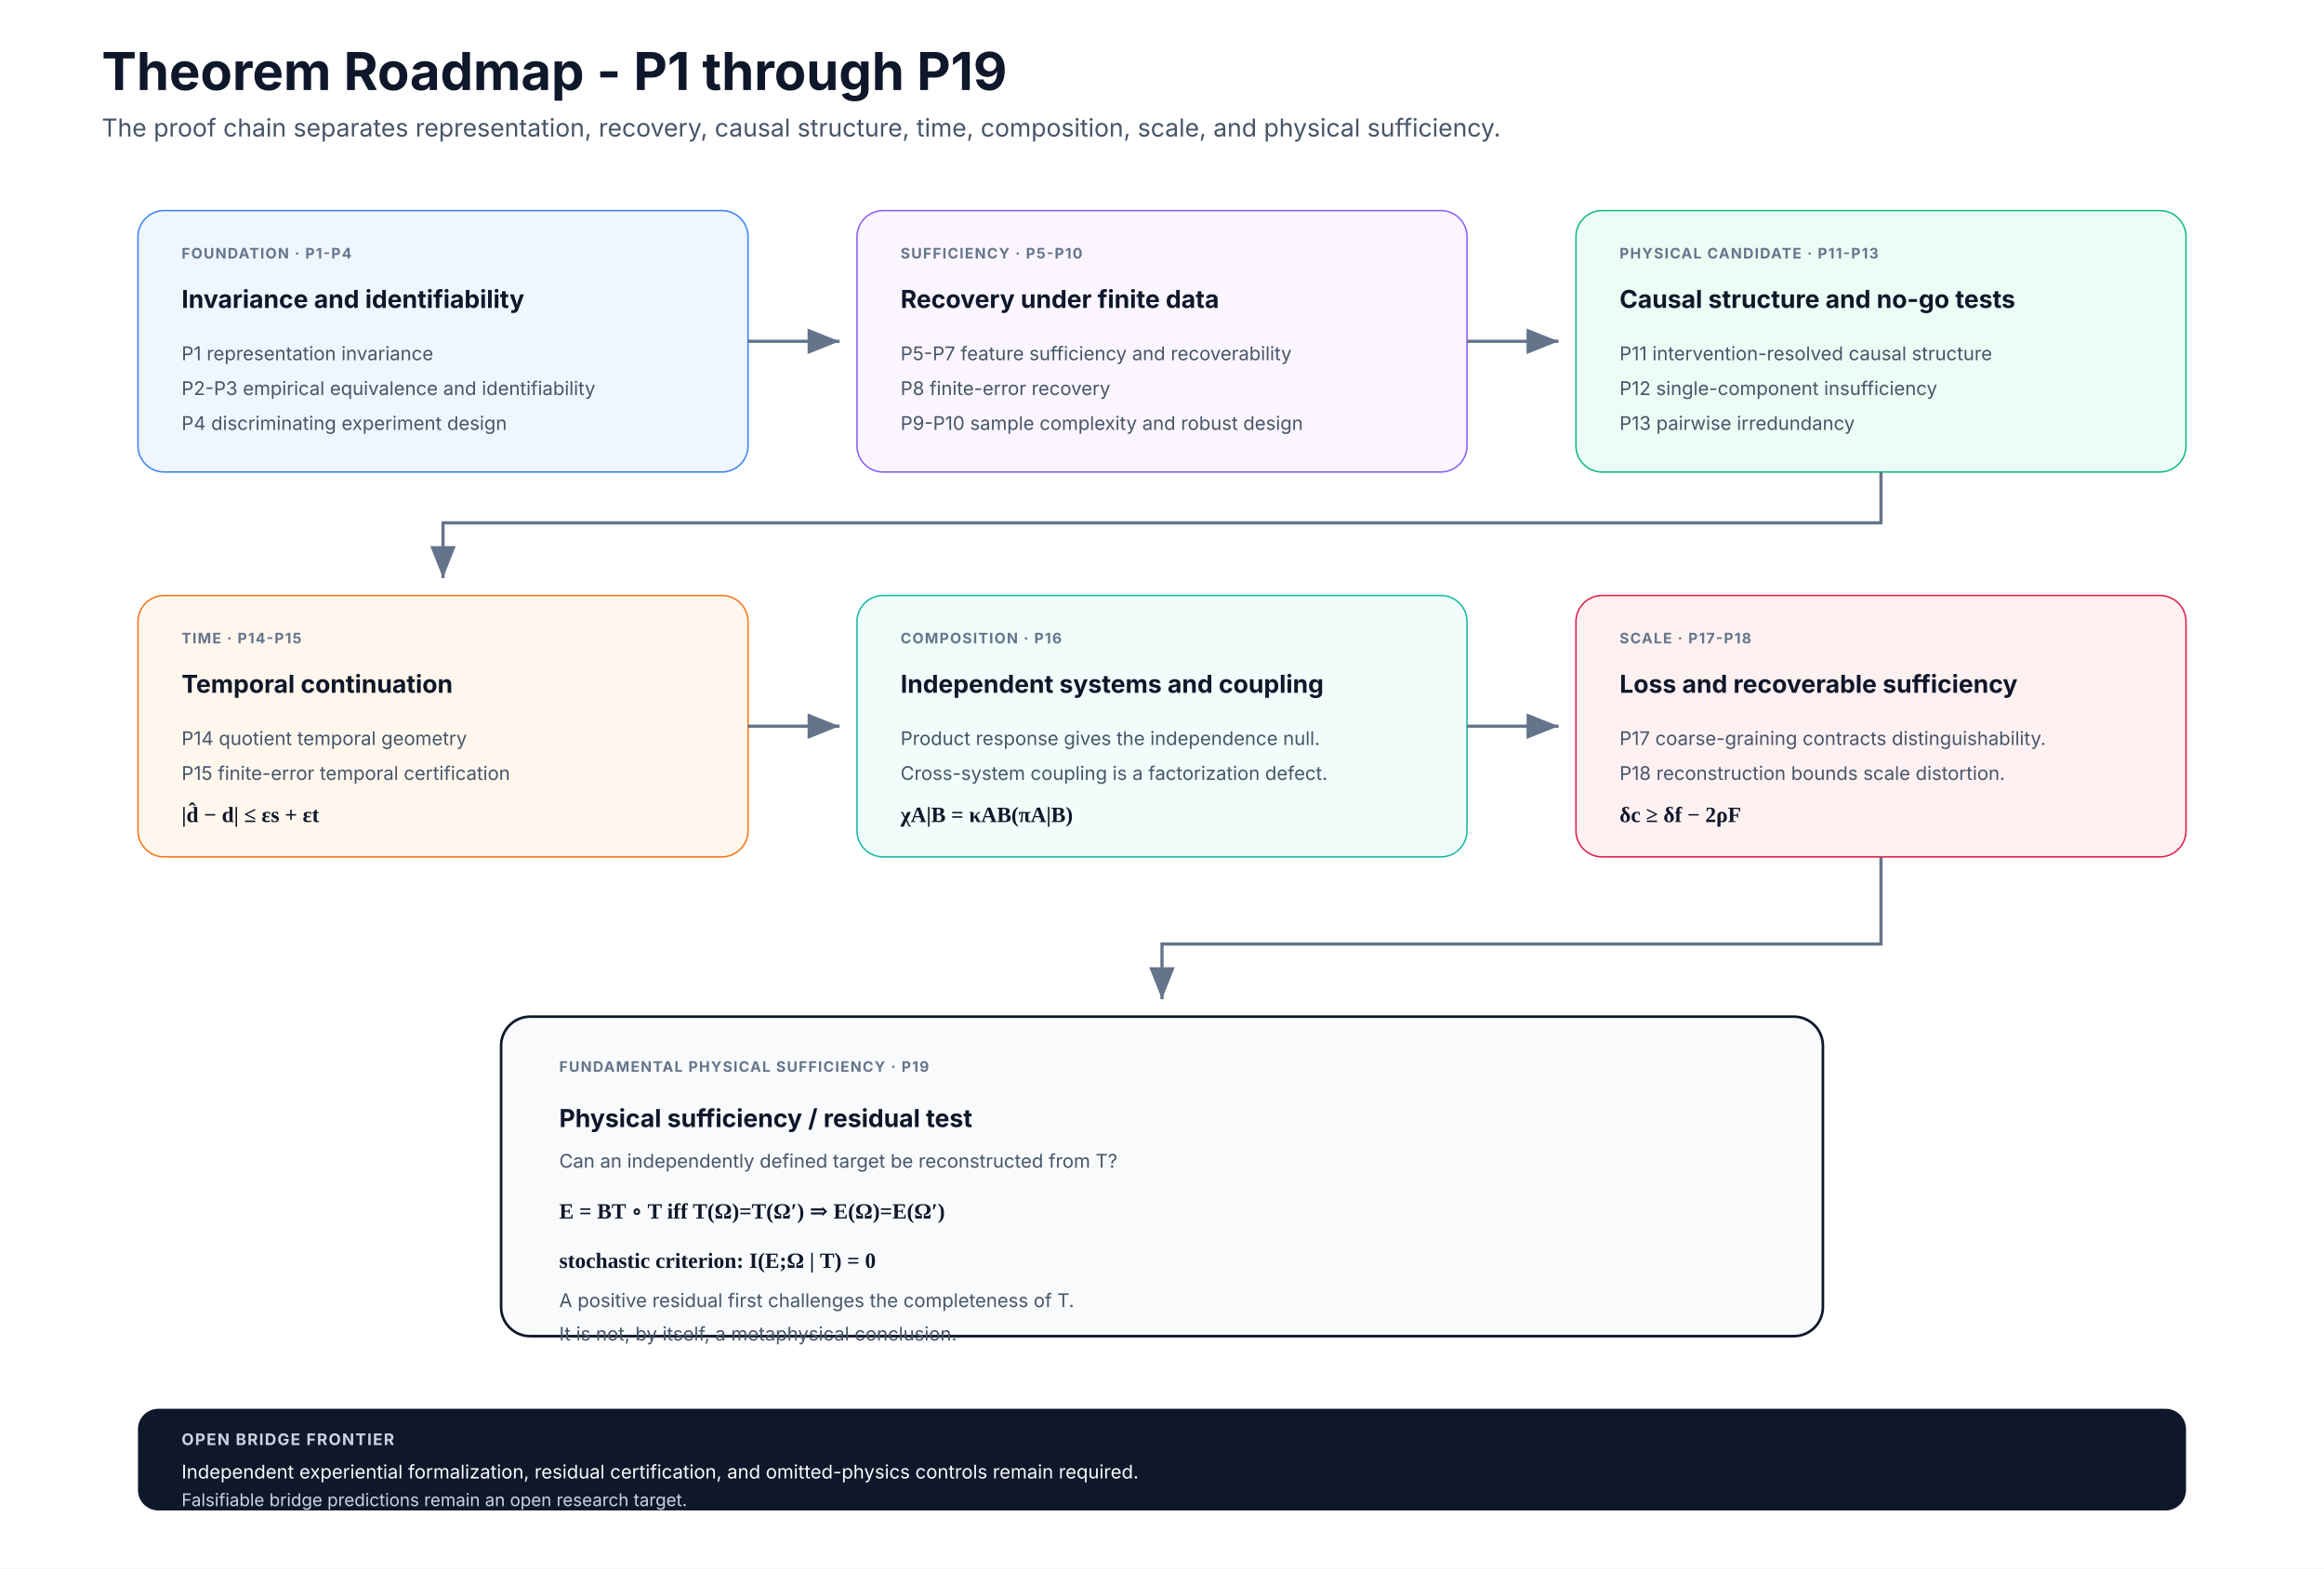
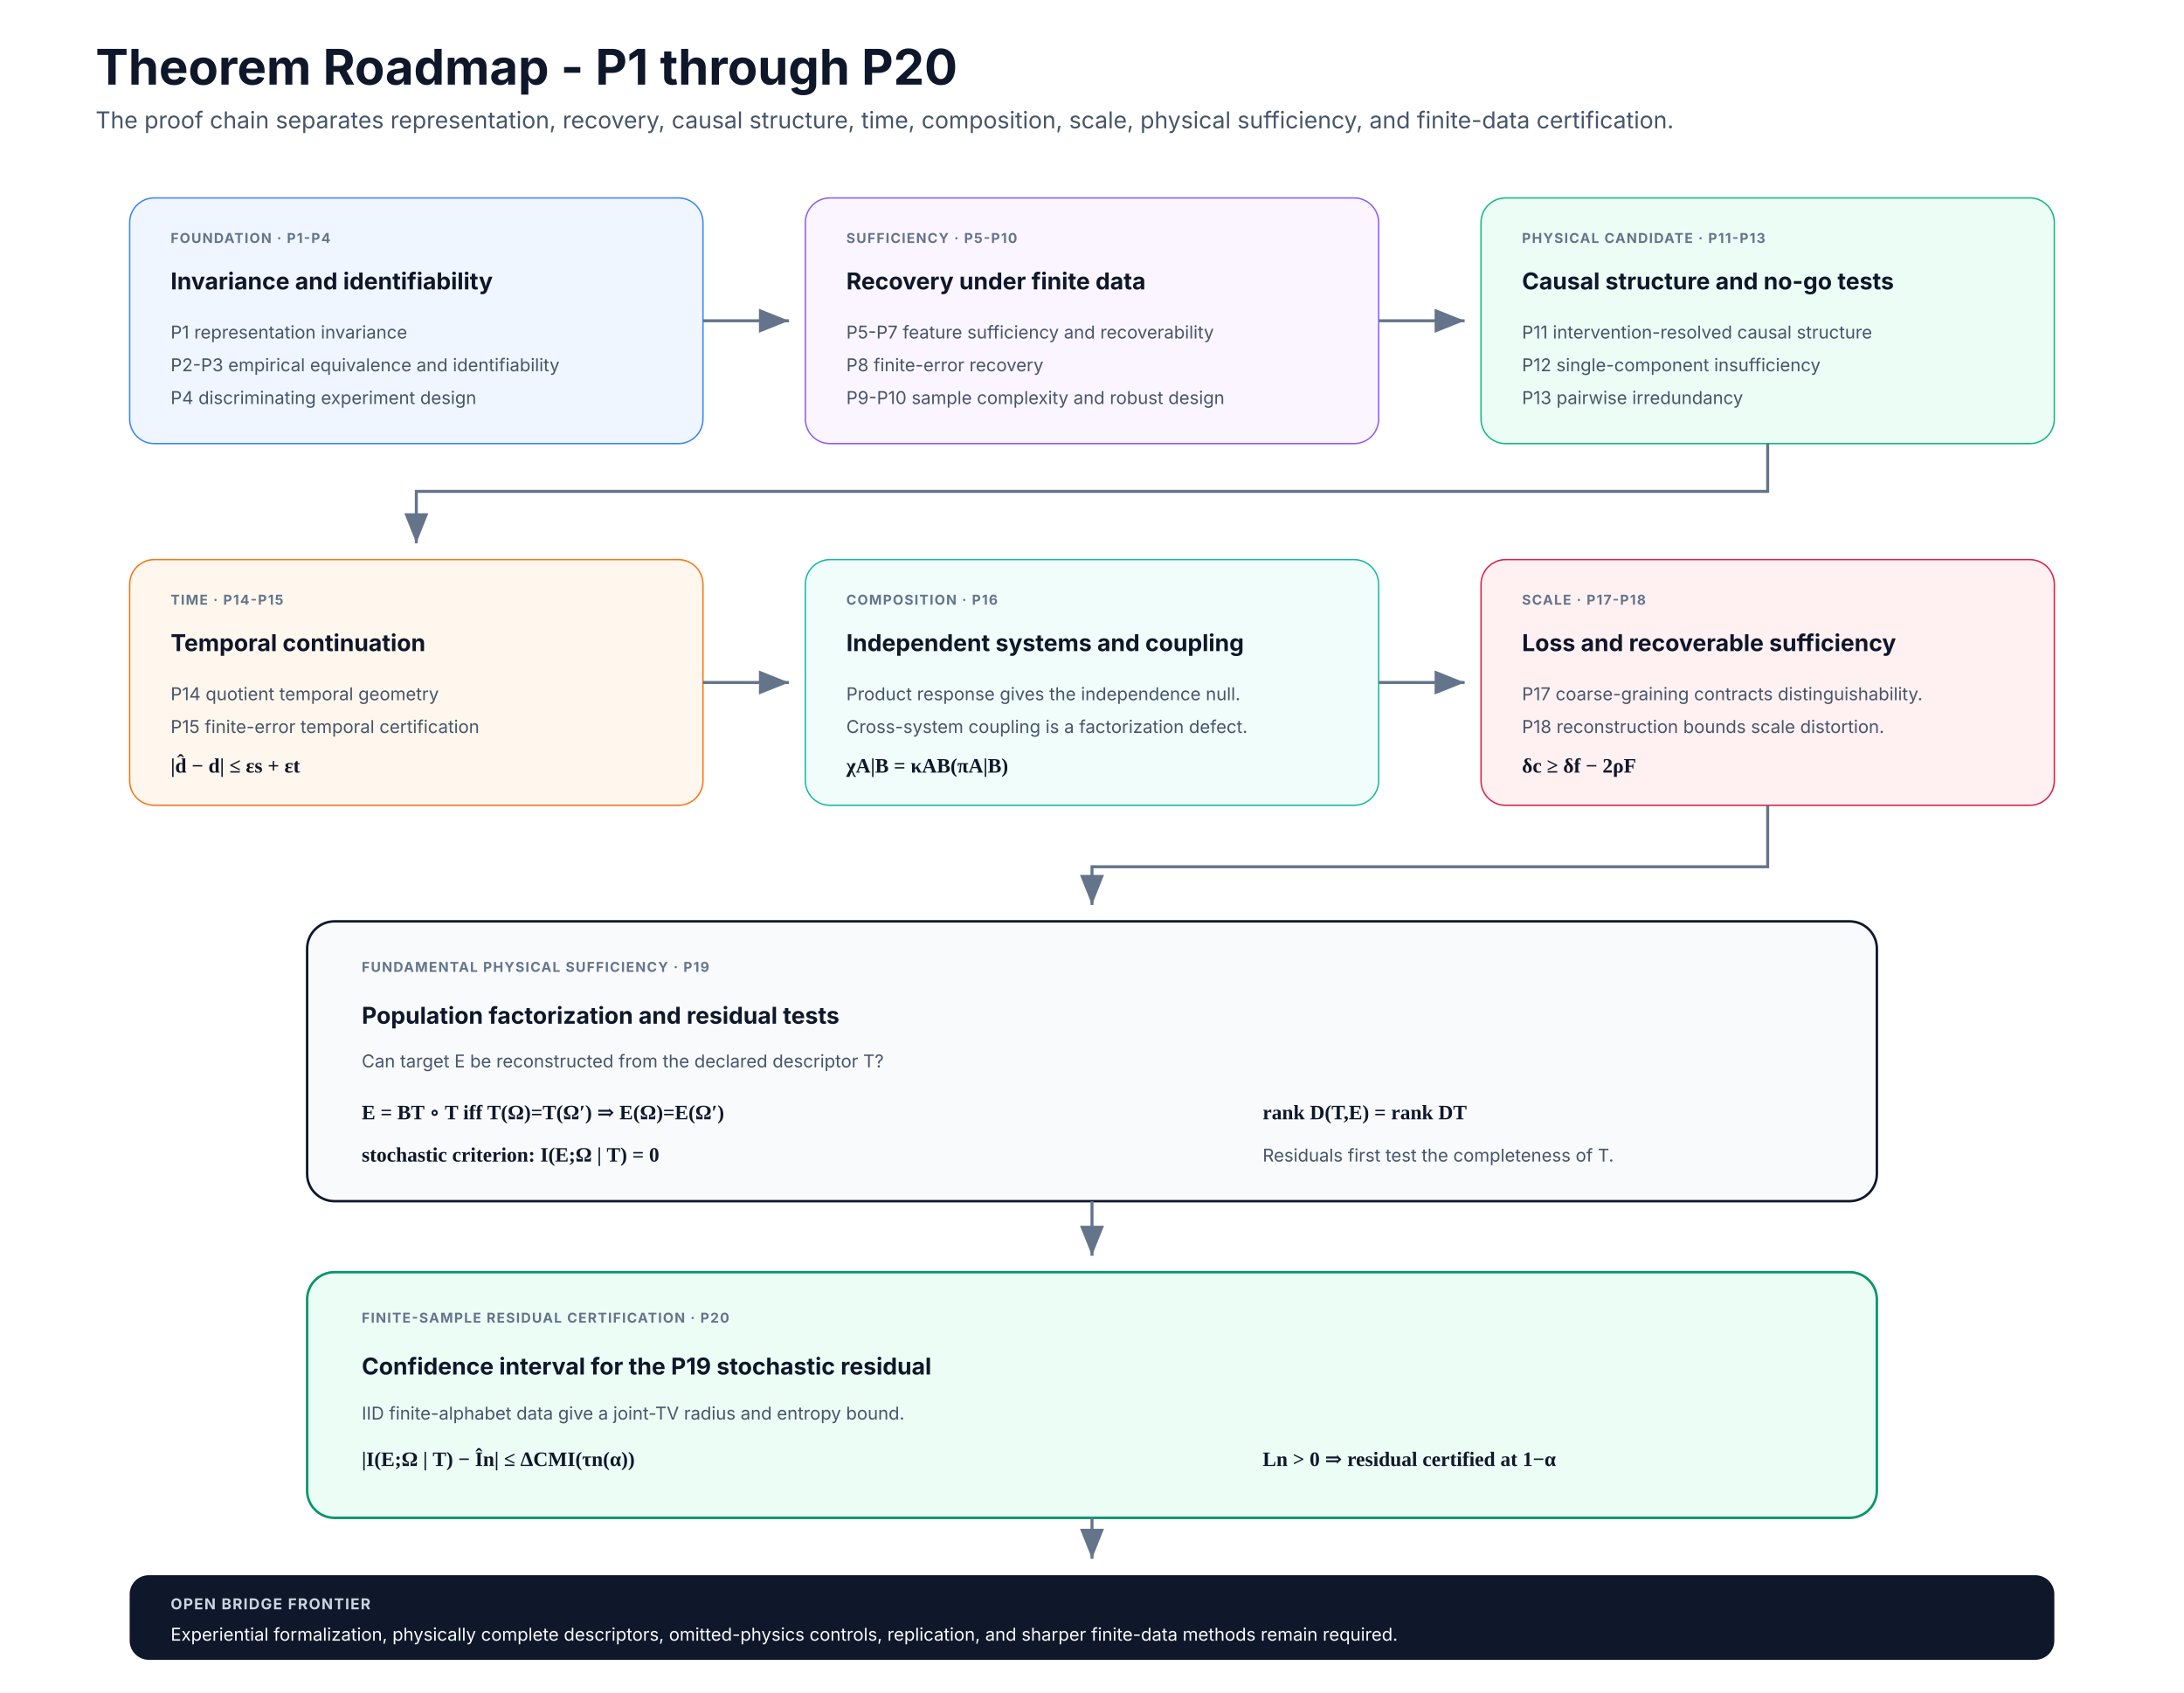
- <svg xmlns="http://www.w3.org/2000/svg" width="1600" height="1080" viewBox="0 0 1600 1080" role="img" aria-labelledby="title desc">
+ <svg xmlns="http://www.w3.org/2000/svg" width="1600" height="1240" viewBox="0 0 1600 1240" role="img" aria-labelledby="title desc">
  <defs>
    <marker id="arrow" markerWidth="12" markerHeight="12" refX="10" refY="4" orient="auto">
      <path d="M0 0 L0 8 L10 4 z" fill="#64748b" />
    </marker>
    <style>
      .title{font:700 36px Inter,Segoe UI,Arial,sans-serif;fill:#0f172a}
      .subtitle{font:400 17px Inter,Segoe UI,Arial,sans-serif;fill:#475569}
      .head{font:700 17px Inter,Segoe UI,Arial,sans-serif;fill:#0f172a}
      .body{font:400 13px Inter,Segoe UI,Arial,sans-serif;fill:#475569}
      .eq{font:600 15px Georgia,'Times New Roman',serif;fill:#0f172a}
      .label{font:700 10px Inter,Segoe UI,Arial,sans-serif;letter-spacing:.8px;fill:#64748b}
      .arrow{stroke:#64748b;stroke-width:2.2;fill:none;marker-end:url(#arrow)}
    </style>
  </defs>
-   <rect width="1600" height="1080" fill="#ffffff" />
-   <text x="70" y="62" class="title">Theorem Roadmap - P1 through P19</text>
-   <text x="70" y="94" class="subtitle">The proof chain separates representation, recovery, causal structure, time, composition, scale, and physical sufficiency.</text>
+   <rect width="1600" height="1240" fill="#ffffff" />
+   <text x="70" y="62" class="title">Theorem Roadmap - P1 through P20</text>
+   <text x="70" y="94" class="subtitle">The proof chain separates representation, recovery, causal structure, time, composition, scale, physical sufficiency, and finite-data certification.</text>
  <rect x="95" y="145" width="420" height="180" rx="18" fill="#eff6ff" stroke="#3b82f6" />
  <text x="125" y="178" class="label">FOUNDATION · P1-P4</text>
  <text x="125" y="212" class="head">Invariance and identifiability</text>
  <text x="125" y="248" class="body">P1 representation invariance</text>
  <text x="125" y="272" class="body">P2-P3 empirical equivalence and identifiability</text>
  <text x="125" y="296" class="body">P4 discriminating experiment design</text>
  <rect x="590" y="145" width="420" height="180" rx="18" fill="#faf5ff" stroke="#8b5cf6" />
  <text x="620" y="178" class="label">SUFFICIENCY · P5-P10</text>
  <text x="620" y="212" class="head">Recovery under finite data</text>
  <text x="620" y="248" class="body">P5-P7 feature sufficiency and recoverability</text>
  <text x="620" y="272" class="body">P8 finite-error recovery</text>
  <text x="620" y="296" class="body">P9-P10 sample complexity and robust design</text>
  <rect x="1085" y="145" width="420" height="180" rx="18" fill="#ecfdf5" stroke="#10b981" />
  <text x="1115" y="178" class="label">PHYSICAL CANDIDATE · P11-P13</text>
  <text x="1115" y="212" class="head">Causal structure and no-go tests</text>
  <text x="1115" y="248" class="body">P11 intervention-resolved causal structure</text>
  <text x="1115" y="272" class="body">P12 single-component insufficiency</text>
  <text x="1115" y="296" class="body">P13 pairwise irredundancy</text>
  <path class="arrow" d="M515 235 H578" />
  <path class="arrow" d="M1010 235 H1073" />
  <rect x="95" y="410" width="420" height="180" rx="18" fill="#fff7ed" stroke="#f97316" />
  <text x="125" y="443" class="label">TIME · P14-P15</text>
  <text x="125" y="477" class="head">Temporal continuation</text>
  <text x="125" y="513" class="body">P14 quotient temporal geometry</text>
  <text x="125" y="537" class="body">P15 finite-error temporal certification</text>
  <text x="125" y="566" class="eq">|d̂ − d| ≤ εs + εt</text>
  <rect x="590" y="410" width="420" height="180" rx="18" fill="#f0fdfa" stroke="#14b8a6" />
  <text x="620" y="443" class="label">COMPOSITION · P16</text>
  <text x="620" y="477" class="head">Independent systems and coupling</text>
  <text x="620" y="513" class="body">Product response gives the independence null.</text>
  <text x="620" y="537" class="body">Cross-system coupling is a factorization defect.</text>
  <text x="620" y="566" class="eq">χA|B = κAB(πA|B)</text>
  <rect x="1085" y="410" width="420" height="180" rx="18" fill="#fff1f2" stroke="#e11d48" />
  <text x="1115" y="443" class="label">SCALE · P17-P18</text>
  <text x="1115" y="477" class="head">Loss and recoverable sufficiency</text>
  <text x="1115" y="513" class="body">P17 coarse-graining contracts distinguishability.</text>
  <text x="1115" y="537" class="body">P18 reconstruction bounds scale distortion.</text>
  <text x="1115" y="566" class="eq">δc ≥ δf − 2ρF</text>
  <path class="arrow" d="M1295 325 V360 H305 V398" />
  <path class="arrow" d="M515 500 H578" />
  <path class="arrow" d="M1010 500 H1073" />
-   <rect x="345" y="700" width="910" height="220" rx="20" fill="#f8fafc" stroke="#0f172a" stroke-width="1.8" />
-   <text x="385" y="738" class="label">FUNDAMENTAL PHYSICAL SUFFICIENCY · P19</text>
-   <text x="385" y="776" class="head">Physical sufficiency / residual test</text>
-   <text x="385" y="804" class="body">Can an independently defined target be reconstructed from T?</text>
-   <text x="385" y="839" class="eq">E = BT ∘ T  iff  T(Ω)=T(Ω′) ⇒ E(Ω)=E(Ω′)</text>
-   <text x="385" y="873" class="eq">stochastic criterion:  I(E;Ω | T) = 0</text>
-   <text x="385" y="900" class="body">A positive residual first challenges the completeness of T.</text>
-   <text x="385" y="923" class="body">It is not, by itself, a metaphysical conclusion.</text>
-   <path class="arrow" d="M1295 590 V650 H800 V688" />
-   <rect x="95" y="970" width="1410" height="70" rx="14" fill="#0f172a" />
-   <text x="125" y="995" style="font:700 11px Inter,Segoe UI,Arial,sans-serif;letter-spacing:.8px;fill:#cbd5e1">OPEN BRIDGE FRONTIER</text>
-   <text x="125" y="1018" style="font:400 13px Inter,Segoe UI,Arial,sans-serif;fill:#f8fafc">Independent experiential formalization, residual certification, and omitted-physics controls remain required.</text>
-   <text x="125" y="1037" style="font:400 12px Inter,Segoe UI,Arial,sans-serif;fill:#cbd5e1">Falsifiable bridge predictions remain an open research target.</text>
+   <rect x="225" y="675" width="1150" height="205" rx="20" fill="#f8fafc" stroke="#0f172a" stroke-width="1.8" />
+   <text x="265" y="712" class="label">FUNDAMENTAL PHYSICAL SUFFICIENCY · P19</text>
+   <text x="265" y="750" class="head">Population factorization and residual tests</text>
+   <text x="265" y="782" class="body">Can target E be reconstructed from the declared descriptor T?</text>
+   <text x="265" y="820" class="eq">E = BT ∘ T  iff  T(Ω)=T(Ω′) ⇒ E(Ω)=E(Ω′)</text>
+   <text x="265" y="851" class="eq">stochastic criterion: I(E;Ω | T) = 0</text>
+   <text x="925" y="820" class="eq">rank D(T,E) = rank DT</text>
+   <text x="925" y="851" class="body">Residuals first test the completeness of T.</text>
+   <path class="arrow" d="M1295 590 V635 H800 V663" />
+   <path class="arrow" d="M800 880 V920" />
+   <rect x="225" y="932" width="1150" height="180" rx="20" fill="#ecfdf5" stroke="#059669" stroke-width="1.8" />
+   <text x="265" y="969" class="label">FINITE-SAMPLE RESIDUAL CERTIFICATION · P20</text>
+   <text x="265" y="1007" class="head">Confidence interval for the P19 stochastic residual</text>
+   <text x="265" y="1040" class="body">IID finite-alphabet data give a joint-TV radius and entropy bound.</text>
+   <text x="265" y="1074" class="eq">|I(E;Ω | T) − În| ≤ ΔCMI(τn(α))</text>
+   <text x="925" y="1074" class="eq">Ln &gt; 0 ⇒ residual certified at 1−α</text>
+   <path class="arrow" d="M800 1112 V1142" />
+   <rect x="95" y="1154" width="1410" height="62" rx="14" fill="#0f172a" />
+   <text x="125" y="1179" style="font:700 11px Inter,Segoe UI,Arial,sans-serif;letter-spacing:.8px;fill:#cbd5e1">OPEN BRIDGE FRONTIER</text>
+   <text x="125" y="1202" style="font:400 13px Inter,Segoe UI,Arial,sans-serif;fill:#f8fafc">Experiential formalization, physically complete descriptors, omitted-physics controls, replication, and sharper finite-data methods remain required.</text>
</svg>
